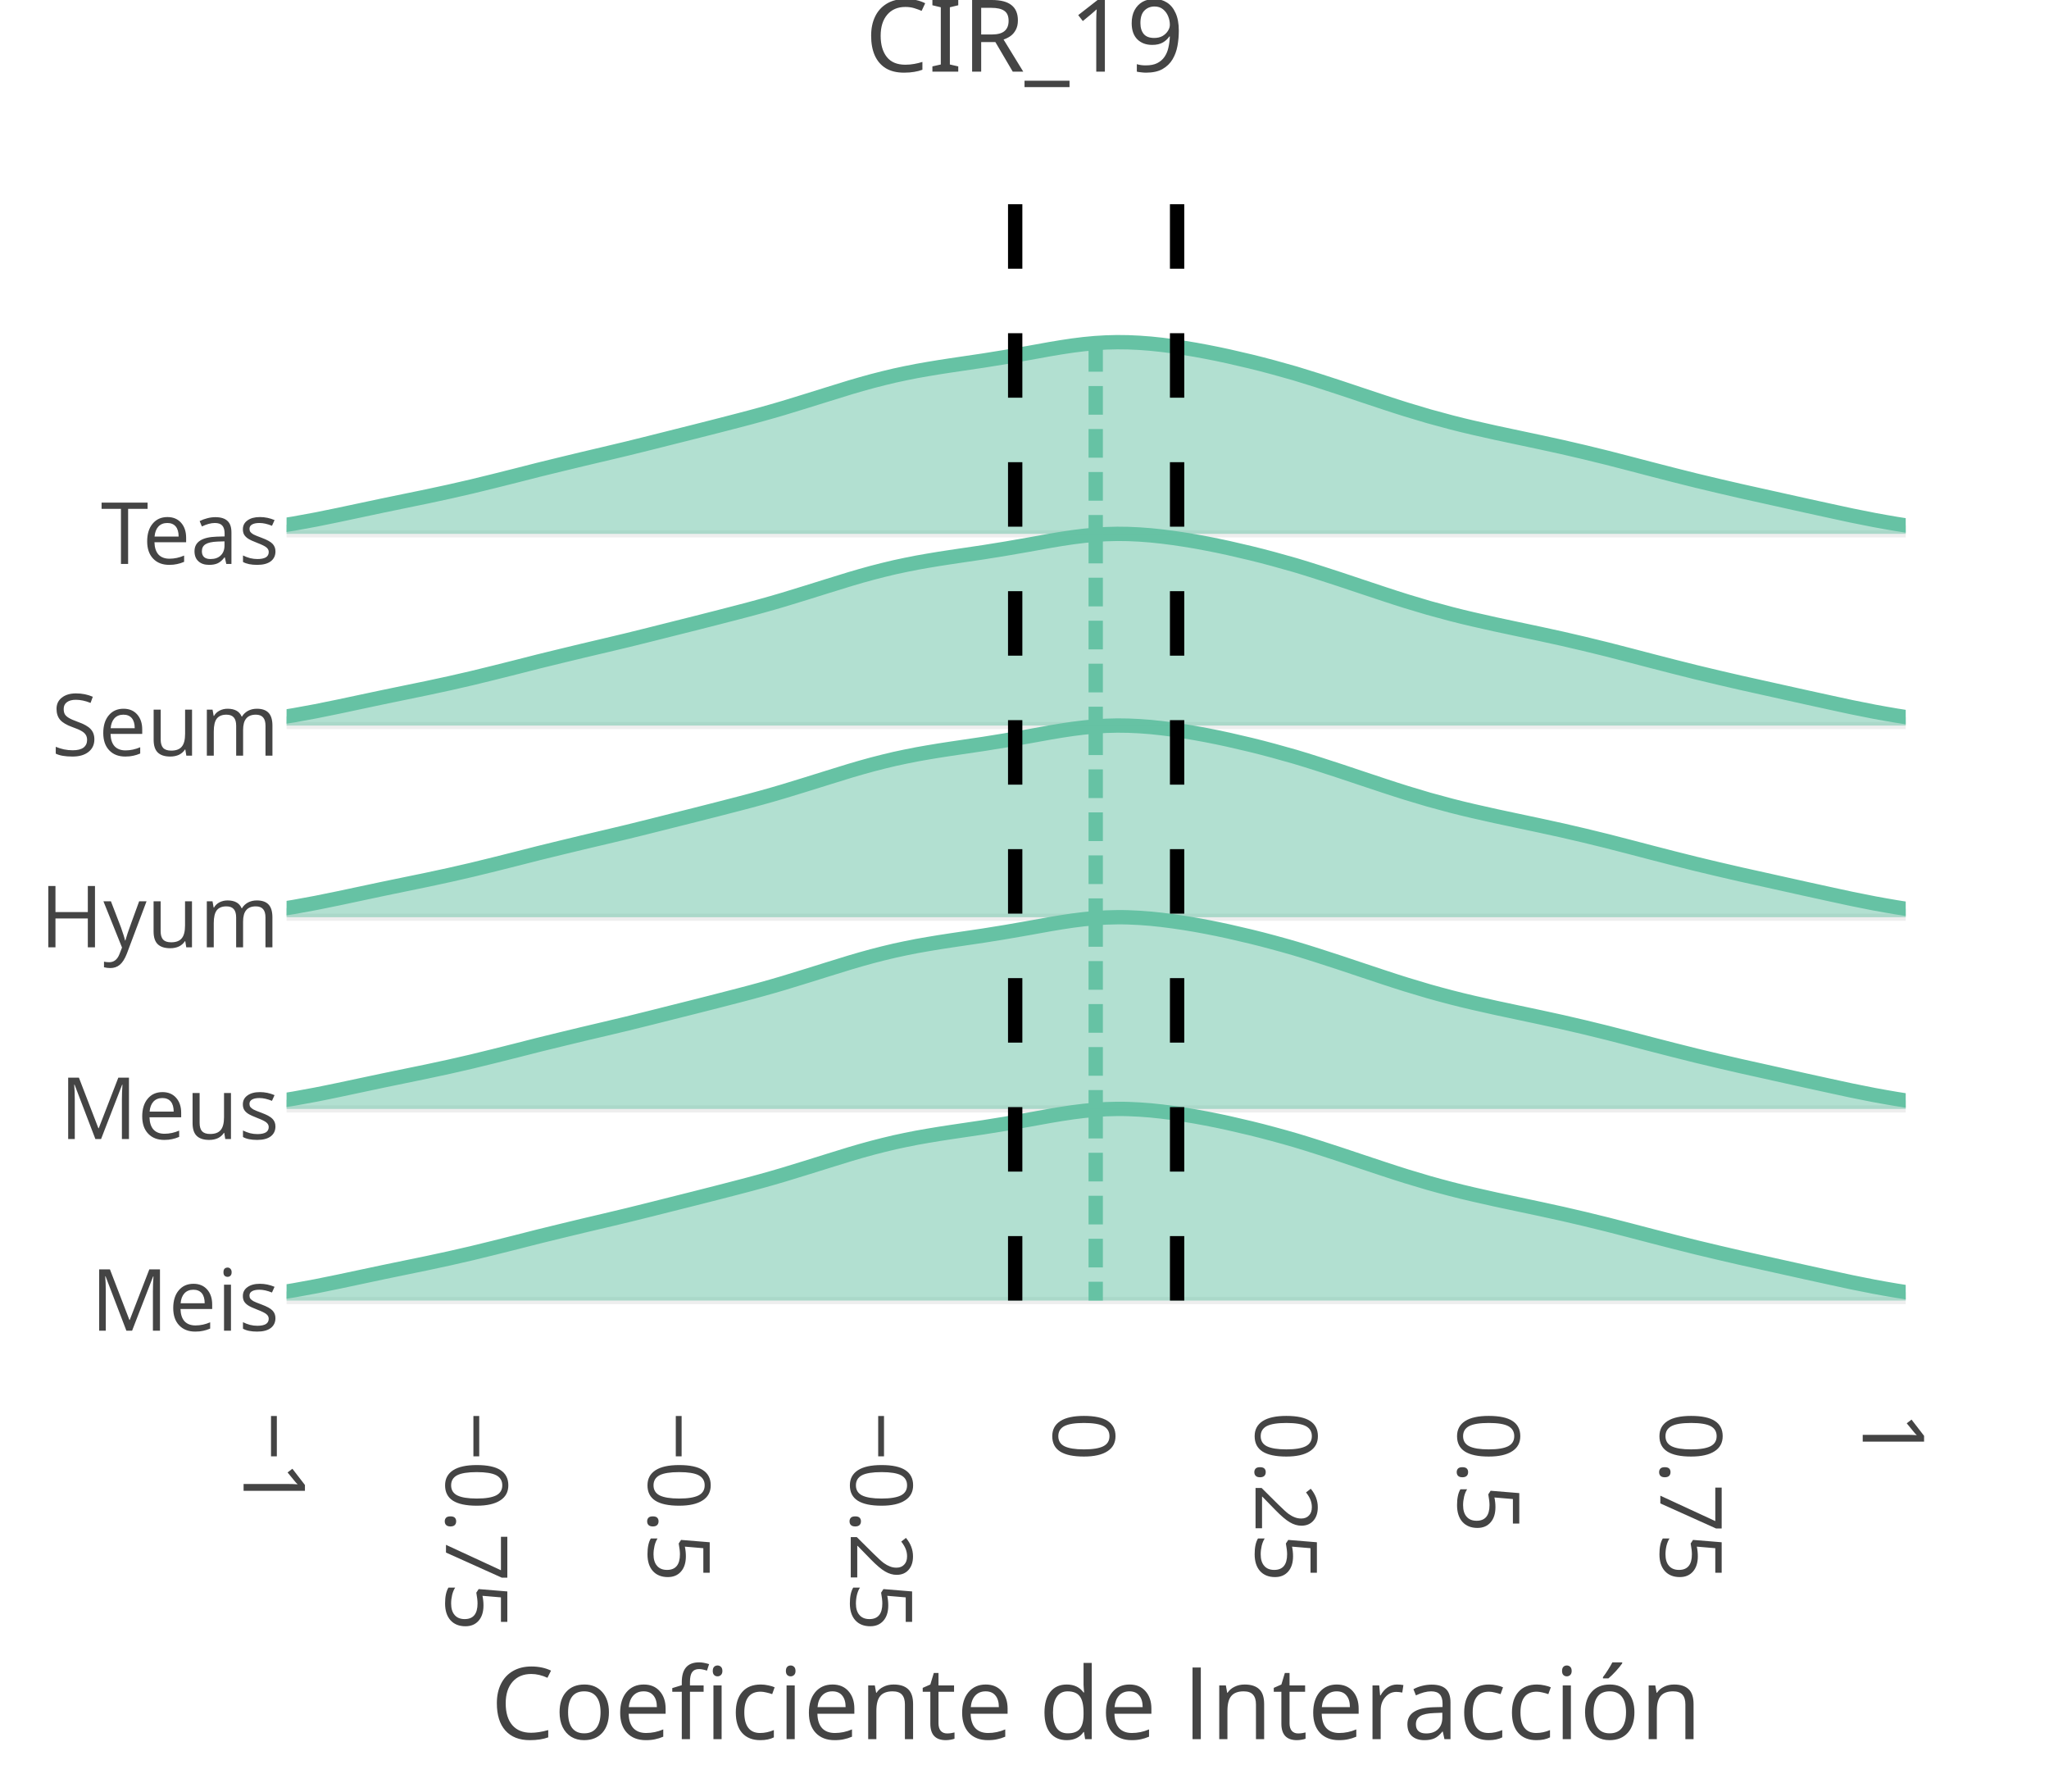
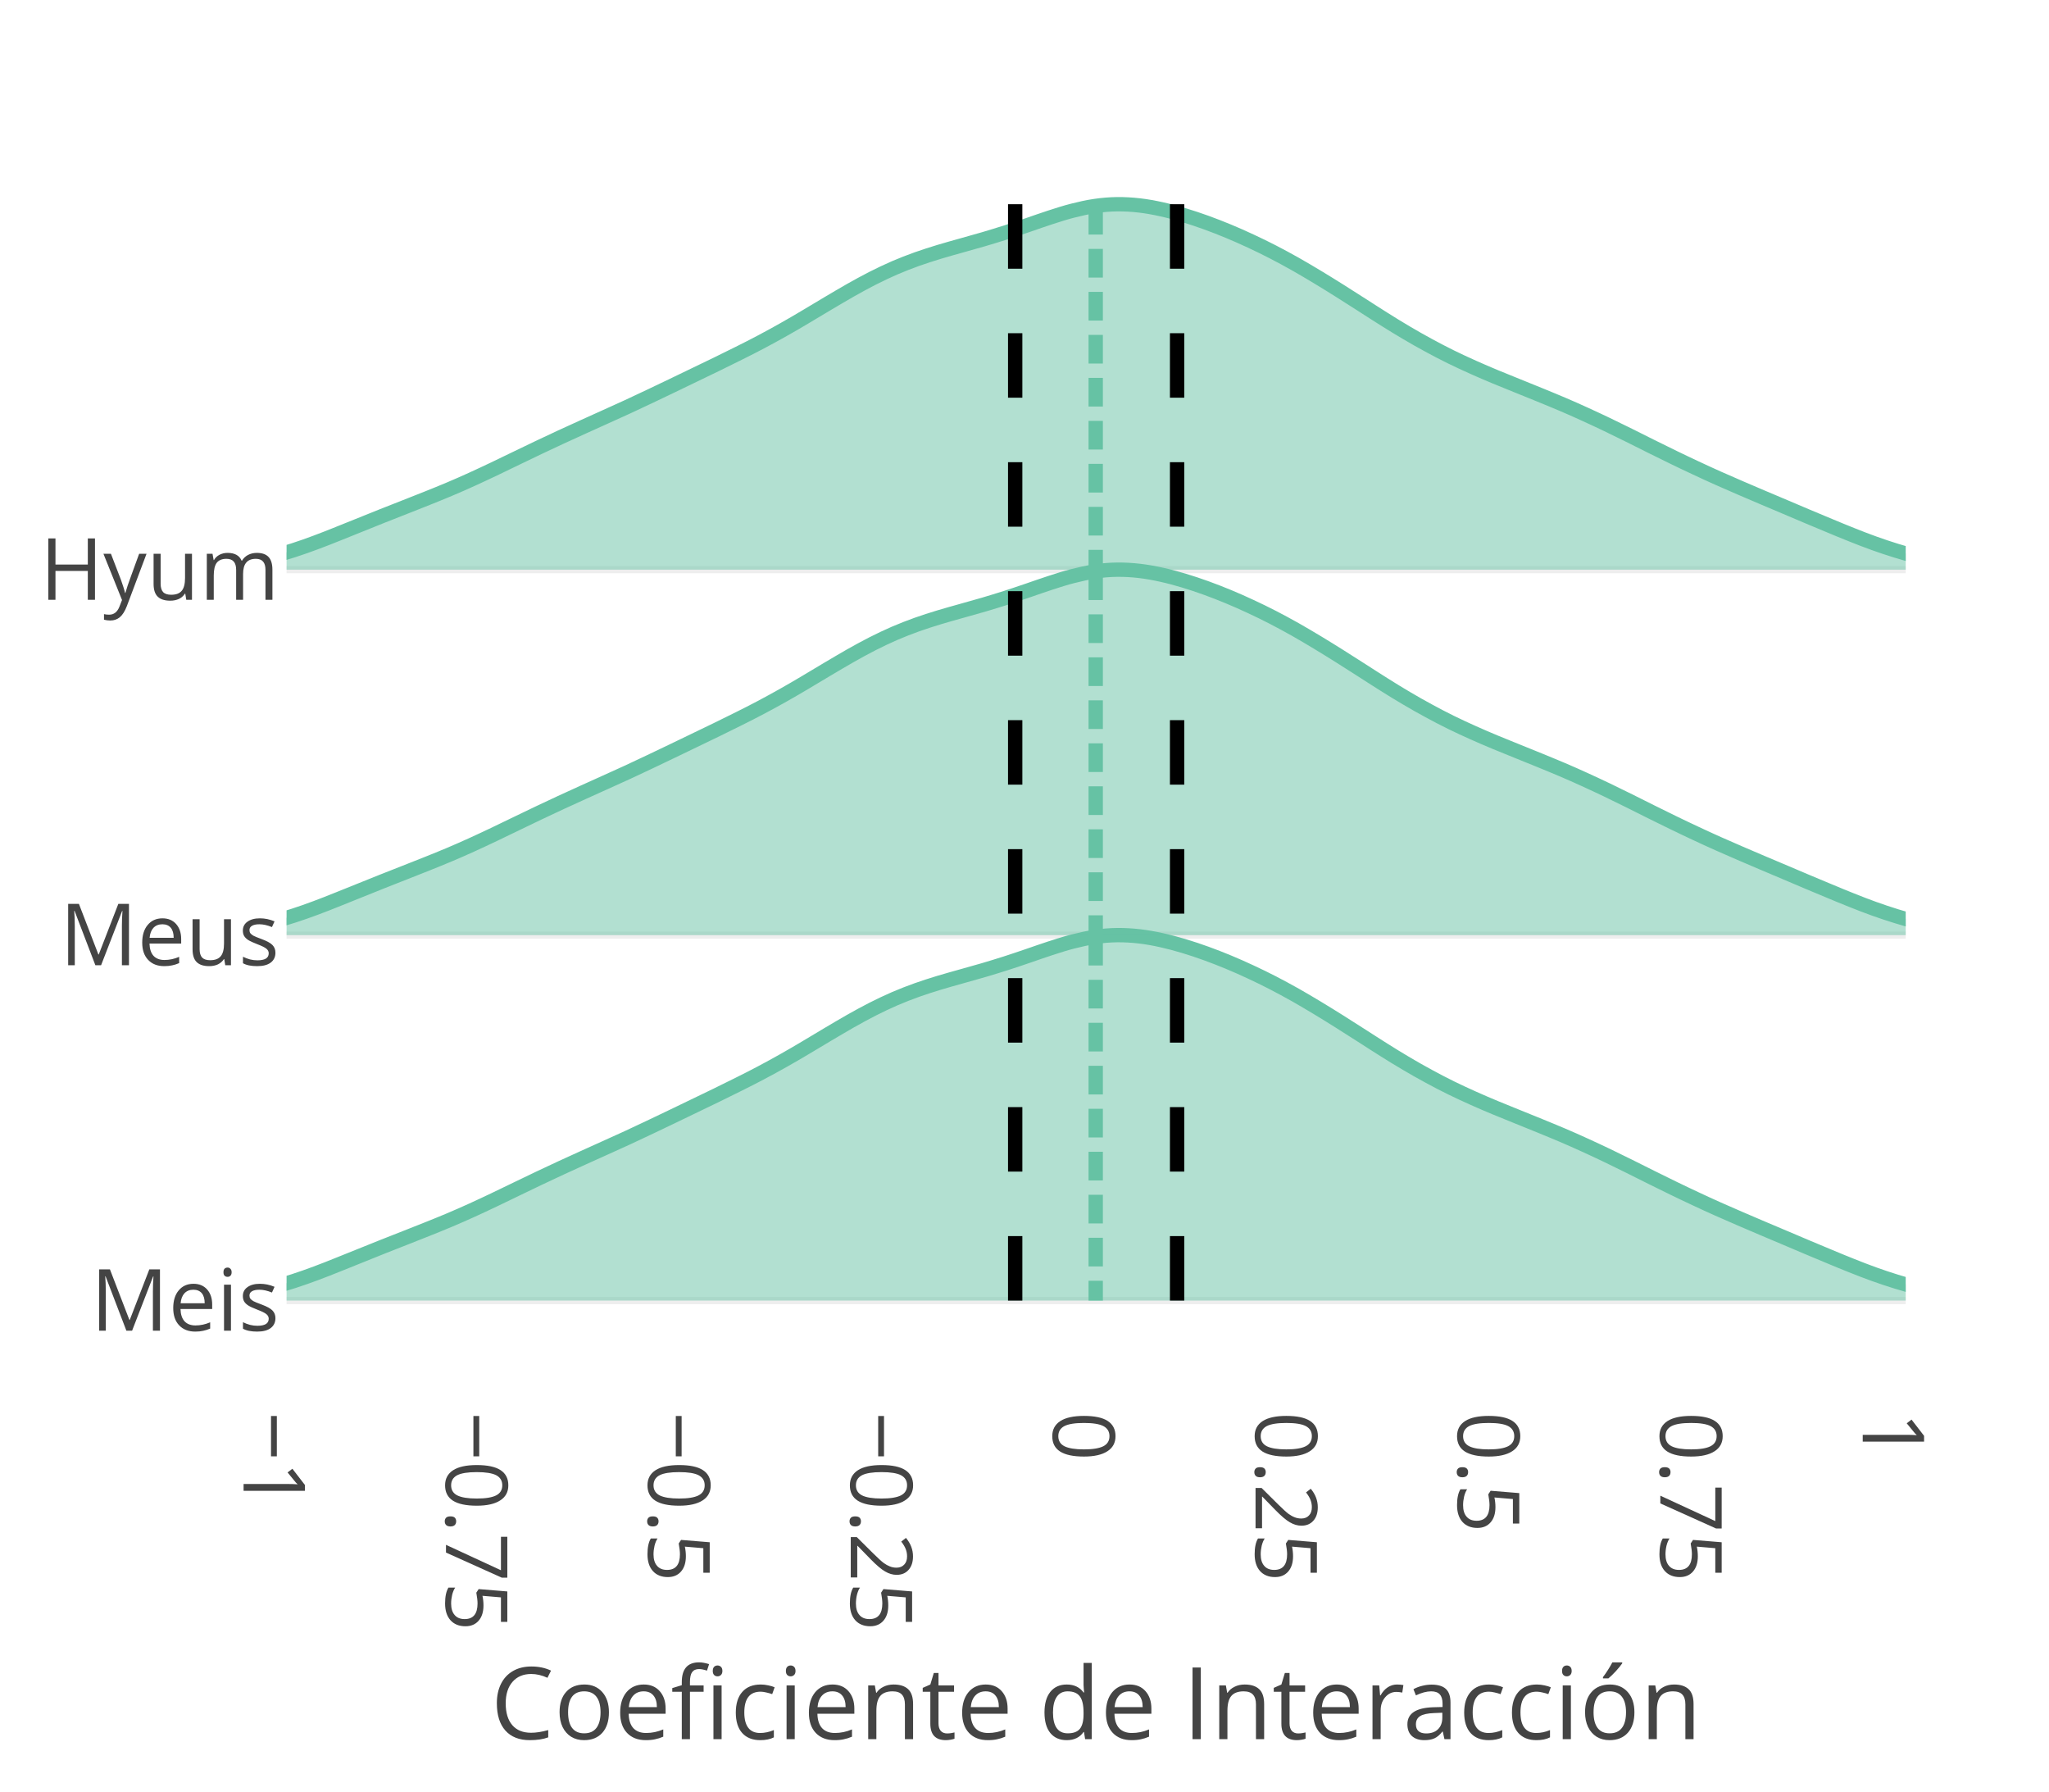
<svg xmlns="http://www.w3.org/2000/svg" class="main-svg" width="286" height="250" style="" viewBox="0 0 286 250">
  <rect x="0" y="0" width="286" height="250" style="fill: rgb(255, 255, 255); fill-opacity: 1;" />
-   <defs id="defs-32d1bc">
+   <defs id="defs-295301">
    <g class="clips">
-       <clipPath id="clip32d1bcxyplot" class="plotclip">
+       <clipPath id="clip295301xyplot" class="plotclip">
        <rect width="226" height="170" />
      </clipPath>
-       <clipPath class="axesclip" id="clip32d1bcx">
+       <clipPath class="axesclip" id="clip295301x">
        <rect x="40" y="0" width="226" height="250" />
      </clipPath>
-       <clipPath class="axesclip" id="clip32d1bcy">
+       <clipPath class="axesclip" id="clip295301y">
        <rect x="0" y="20" width="286" height="170" />
      </clipPath>
-       <clipPath class="axesclip" id="clip32d1bcxy">
+       <clipPath class="axesclip" id="clip295301xy">
        <rect x="40" y="20" width="226" height="170" />
      </clipPath>
    </g>
    <g class="gradients" />
  </defs>
  <g class="bglayer" />
  <g class="layer-below">
    <g class="imagelayer" />
    <g class="shapelayer" />
  </g>
  <g class="cartesianlayer">
    <g class="subplot xy">
      <g class="layer-subplot">
        <g class="shapelayer" />
        <g class="imagelayer" />
      </g>
      <g class="gridlayer">
        <g class="x" />
        <g class="y">
          <path class="ygrid crisp" transform="translate(0,181.5)" d="M40,0h226" style="stroke: rgb(238, 238, 238); stroke-opacity: 1; stroke-width: 1px;" />
-           <path class="ygrid crisp" transform="translate(0,154.75)" d="M40,0h226" style="stroke: rgb(238, 238, 238); stroke-opacity: 1; stroke-width: 1px;" />
-           <path class="ygrid crisp" transform="translate(0,128)" d="M40,0h226" style="stroke: rgb(238, 238, 238); stroke-opacity: 1; stroke-width: 1px;" />
-           <path class="ygrid crisp" transform="translate(0,101.25)" d="M40,0h226" style="stroke: rgb(238, 238, 238); stroke-opacity: 1; stroke-width: 1px;" />
-           <path class="ygrid crisp" transform="translate(0,74.5)" d="M40,0h226" style="stroke: rgb(238, 238, 238); stroke-opacity: 1; stroke-width: 1px;" />
+           <path class="ygrid crisp" transform="translate(0,130.5)" d="M40,0h226" style="stroke: rgb(238, 238, 238); stroke-opacity: 1; stroke-width: 1px;" />
+           <path class="ygrid crisp" transform="translate(0,79.5)" d="M40,0h226" style="stroke: rgb(238, 238, 238); stroke-opacity: 1; stroke-width: 1px;" />
        </g>
      </g>
      <g class="zerolinelayer" />
      <path class="xlines-below" />
      <path class="ylines-below" />
      <g class="overlines-below" />
      <g class="xaxislayer-below" />
      <g class="yaxislayer-below" />
      <g class="overaxes-below" />
-       <g class="plot" transform="translate(40,20)" clip-path="url('#clip32d1bcxyplot')">
+       <g class="plot" transform="translate(40,20)" clip-path="url('#clip295301xyplot')">
        <g class="violinlayer mlayer">
          <g class="trace violins" style="opacity: 1;">
-             <path class="violin" d="M-17.65,161.5L-17.65,161.46Q-15.58,161.43 -14.54,161.41C-13.51,161.39 -12.47,161.36 -11.44,161.32C-10.4,161.28 -9.37,161.23 -8.33,161.16C-7.29,161.09 -6.25,161.01 -5.22,160.91C-4.18,160.81 -3.15,160.69 -2.12,160.55C-1.08,160.41 -0.05,160.24 0.99,160.07C2.03,159.89 3.07,159.7 4.1,159.5C5.14,159.3 6.17,159.08 7.2,158.87C8.24,158.65 9.27,158.43 10.31,158.21C11.35,157.99 12.38,157.77 13.42,157.55C14.45,157.33 15.49,157.12 16.52,156.91C17.56,156.7 18.59,156.49 19.63,156.27C20.67,156.05 21.7,155.83 22.74,155.6C23.77,155.37 24.81,155.13 25.84,154.89C26.88,154.64 27.91,154.39 28.95,154.13C29.99,153.87 31.02,153.61 32.06,153.35C33.09,153.09 34.13,152.82 35.16,152.56C36.2,152.3 37.23,152.05 38.27,151.8C39.31,151.55 40.34,151.3 41.38,151.05C42.41,150.8 43.45,150.56 44.48,150.32C45.52,150.07 46.55,149.83 47.59,149.58C48.63,149.33 49.66,149.07 50.7,148.81C51.73,148.55 52.77,148.29 53.8,148.03C54.84,147.77 55.87,147.51 56.91,147.25C57.95,146.99 58.98,146.73 60.02,146.46C61.05,146.2 62.09,145.93 63.12,145.66C64.16,145.39 65.19,145.12 66.23,144.83C67.27,144.54 68.31,144.25 69.34,143.94C70.38,143.63 71.41,143.31 72.44,142.99C73.48,142.67 74.51,142.34 75.55,142.02C76.59,141.7 77.62,141.37 78.66,141.06C79.69,140.75 80.72,140.46 81.76,140.18C82.79,139.91 83.83,139.65 84.87,139.41C85.9,139.18 86.94,138.97 87.98,138.77C89.01,138.58 90.05,138.41 91.08,138.24C92.12,138.07 93.15,137.93 94.19,137.77C95.23,137.62 96.26,137.47 97.3,137.31C98.33,137.15 99.37,136.98 100.4,136.81C101.44,136.64 102.47,136.45 103.51,136.27C104.55,136.09 105.58,135.89 106.62,135.71C107.65,135.54 108.68,135.36 109.72,135.22C110.75,135.08 111.79,134.96 112.83,134.88C113.87,134.8 114.9,134.76 115.94,134.75C116.97,134.74 118.01,134.78 119.04,134.84C120.08,134.9 121.11,135 122.15,135.12C123.19,135.24 124.23,135.39 125.26,135.55C126.3,135.71 127.33,135.89 128.36,136.09C129.4,136.29 130.44,136.5 131.47,136.73C132.51,136.96 133.54,137.2 134.57,137.45C135.61,137.7 136.64,137.97 137.68,138.25C138.72,138.53 139.76,138.82 140.79,139.12C141.83,139.43 142.86,139.75 143.89,140.08C144.93,140.41 145.96,140.75 147,141.09C148.04,141.43 149.07,141.78 150.11,142.13C151.14,142.47 152.18,142.82 153.21,143.16C154.25,143.5 155.28,143.84 156.32,144.16C157.36,144.48 158.39,144.79 159.43,145.09C160.46,145.38 161.49,145.66 162.53,145.93C163.56,146.2 164.6,146.45 165.64,146.69C166.68,146.93 167.71,147.16 168.75,147.39C169.78,147.62 170.82,147.83 171.85,148.05C172.89,148.27 173.92,148.49 174.96,148.71C176,148.93 177.03,149.16 178.07,149.39C179.1,149.62 180.14,149.86 181.17,150.11C182.21,150.36 183.24,150.61 184.28,150.87C185.32,151.13 186.35,151.4 187.39,151.67C188.42,151.94 189.46,152.21 190.49,152.48C191.53,152.75 192.56,153.02 193.6,153.28C194.64,153.54 195.67,153.81 196.71,154.06C197.74,154.31 198.78,154.56 199.81,154.8C200.85,155.04 201.88,155.28 202.92,155.52C203.96,155.75 204.99,155.98 206.03,156.21C207.06,156.44 208.1,156.67 209.13,156.9C210.17,157.13 211.2,157.36 212.24,157.59C213.28,157.82 214.31,158.04 215.35,158.27C216.38,158.49 217.41,158.72 218.45,158.94C219.48,159.15 220.52,159.36 221.56,159.56C222.6,159.75 223.63,159.94 224.67,160.11C225.7,160.28 226.73,160.44 227.77,160.57C228.8,160.7 229.84,160.81 230.88,160.91C231.92,161.01 232.95,161.09 233.99,161.16C235.02,161.23 236.06,161.27 237.09,161.31C238.13,161.35 239.16,161.38 240.2,161.41Q241.24,161.43 243.31,161.46L243.31,161.5" style="vector-effect: non-scaling-stroke; stroke-width: 2px; stroke: rgb(102, 194, 164); stroke-opacity: 1; fill: rgb(102, 194, 164); fill-opacity: 0.5;" />
-             <path class="meanline" d="M112.94,134.872V161.5" style="fill: none; vector-effect: non-scaling-stroke; stroke-width: 2px; stroke-dasharray: 4px, 2px; stroke: rgb(102, 194, 164); stroke-opacity: 1;" />
+             <path class="violin" d="M-17.65,161.5L-17.65,161.43Q-15.58,161.39 -14.54,161.34C-13.51,161.3 -12.47,161.24 -11.44,161.16C-10.4,161.08 -9.36,160.99 -8.33,160.86C-7.29,160.73 -6.25,160.57 -5.22,160.38C-4.18,160.18 -3.15,159.95 -2.12,159.69C-1.08,159.42 -0.04,159.11 0.99,158.78C2.03,158.45 3.07,158.07 4.1,157.69C5.14,157.31 6.17,156.89 7.2,156.48C8.24,156.07 9.27,155.65 10.31,155.23C11.35,154.81 12.38,154.39 13.42,153.98C14.45,153.57 15.49,153.17 16.52,152.76C17.56,152.35 18.59,151.95 19.63,151.53C20.67,151.11 21.71,150.7 22.74,150.26C23.78,149.82 24.81,149.37 25.84,148.9C26.88,148.43 27.91,147.94 28.95,147.45C29.99,146.96 31.02,146.45 32.06,145.95C33.09,145.45 34.12,144.95 35.16,144.46C36.19,143.97 37.23,143.48 38.27,143C39.31,142.52 40.34,142.05 41.38,141.58C42.41,141.11 43.45,140.65 44.48,140.18C45.52,139.71 46.55,139.25 47.59,138.77C48.63,138.29 49.66,137.8 50.7,137.31C51.73,136.82 52.77,136.33 53.8,135.83C54.84,135.33 55.87,134.83 56.91,134.33C57.95,133.83 58.99,133.33 60.02,132.83C61.06,132.32 62.09,131.82 63.12,131.3C64.16,130.78 65.2,130.26 66.23,129.71C67.27,129.16 68.31,128.59 69.34,128.01C70.38,127.43 71.41,126.82 72.44,126.21C73.48,125.6 74.51,124.96 75.55,124.35C76.59,123.74 77.62,123.12 78.66,122.53C79.69,121.95 80.72,121.38 81.76,120.85C82.79,120.33 83.83,119.83 84.87,119.38C85.9,118.94 86.94,118.53 87.98,118.16C89.01,117.79 90.04,117.47 91.08,117.15C92.11,116.83 93.15,116.56 94.19,116.26C95.23,115.97 96.27,115.68 97.3,115.38C98.34,115.07 99.37,114.76 100.4,114.43C101.44,114.1 102.47,113.74 103.51,113.39C104.55,113.04 105.58,112.66 106.62,112.33C107.65,112 108.68,111.66 109.72,111.4C110.75,111.14 111.79,110.9 112.83,110.75C113.86,110.6 114.9,110.51 115.94,110.5C116.97,110.49 118.01,110.55 119.04,110.67C120.08,110.79 121.12,110.98 122.15,111.21C123.19,111.44 124.23,111.72 125.26,112.03C126.3,112.34 127.33,112.69 128.36,113.06C129.4,113.44 130.44,113.84 131.47,114.27C132.51,114.7 133.54,115.16 134.57,115.64C135.61,116.12 136.65,116.63 137.68,117.16C138.72,117.7 139.76,118.26 140.79,118.84C141.83,119.43 142.86,120.04 143.89,120.66C144.93,121.29 145.97,121.93 147,122.58C148.04,123.23 149.07,123.9 150.11,124.56C151.14,125.22 152.17,125.89 153.21,126.54C154.24,127.19 155.28,127.83 156.32,128.44C157.35,129.05 158.39,129.64 159.43,130.2C160.46,130.76 161.49,131.3 162.53,131.81C163.56,132.32 164.6,132.79 165.64,133.26C166.67,133.72 167.71,134.17 168.75,134.6C169.78,135.03 170.82,135.44 171.85,135.86C172.89,136.28 173.92,136.7 174.96,137.12C176,137.55 177.04,137.97 178.07,138.41C179.11,138.85 180.14,139.31 181.17,139.78C182.21,140.25 183.25,140.74 184.28,141.23C185.32,141.73 186.36,142.24 187.39,142.75C188.43,143.26 189.46,143.79 190.49,144.3C191.53,144.81 192.56,145.33 193.6,145.83C194.64,146.33 195.67,146.83 196.71,147.31C197.74,147.79 198.77,148.27 199.81,148.73C200.84,149.19 201.88,149.64 202.92,150.09C203.96,150.54 204.99,150.98 206.03,151.42C207.06,151.86 208.1,152.29 209.13,152.73C210.17,153.17 211.2,153.61 212.24,154.05C213.28,154.49 214.31,154.92 215.35,155.35C216.38,155.78 217.41,156.21 218.45,156.62C219.48,157.03 220.52,157.44 221.56,157.81C222.59,158.18 223.63,158.53 224.67,158.85C225.7,159.17 226.73,159.46 227.77,159.72C228.8,159.97 229.84,160.19 230.88,160.38C231.91,160.57 232.95,160.72 233.99,160.85C235.02,160.98 236.06,161.07 237.09,161.15C238.13,161.23 239.16,161.27 240.2,161.32Q241.24,161.36 243.31,161.42L243.31,161.5" style="vector-effect: non-scaling-stroke; stroke-width: 2px; stroke: rgb(102, 194, 164); stroke-opacity: 1; fill: rgb(102, 194, 164); fill-opacity: 0.5;" />
+             <path class="meanline" d="M112.94,110.734V161.5" style="fill: none; vector-effect: non-scaling-stroke; stroke-width: 2px; stroke-dasharray: 4px, 2px; stroke: rgb(102, 194, 164); stroke-opacity: 1;" />
          </g>
          <g class="trace violins" style="opacity: 1;">
-             <path class="violin" d="M-17.65,134.75L-17.65,134.71Q-15.58,134.68 -14.54,134.66C-13.51,134.64 -12.47,134.61 -11.44,134.57C-10.4,134.53 -9.37,134.48 -8.33,134.41C-7.29,134.34 -6.25,134.26 -5.22,134.16C-4.18,134.06 -3.15,133.94 -2.12,133.8C-1.08,133.66 -0.05,133.49 0.99,133.32C2.03,133.14 3.07,132.95 4.1,132.75C5.14,132.55 6.17,132.33 7.2,132.12C8.24,131.9 9.27,131.68 10.31,131.46C11.35,131.24 12.38,131.02 13.42,130.8C14.45,130.58 15.49,130.37 16.52,130.16C17.56,129.95 18.59,129.74 19.63,129.52C20.67,129.3 21.7,129.08 22.74,128.85C23.77,128.62 24.81,128.38 25.84,128.14C26.88,127.89 27.91,127.64 28.95,127.38C29.99,127.12 31.02,126.86 32.06,126.6C33.09,126.34 34.13,126.07 35.16,125.81C36.2,125.55 37.23,125.3 38.27,125.05C39.31,124.8 40.34,124.55 41.38,124.3C42.41,124.05 43.45,123.81 44.48,123.57C45.52,123.32 46.55,123.08 47.59,122.83C48.63,122.58 49.66,122.32 50.7,122.06C51.73,121.8 52.77,121.54 53.8,121.28C54.84,121.02 55.87,120.76 56.91,120.5C57.95,120.24 58.98,119.98 60.02,119.71C61.05,119.45 62.09,119.18 63.12,118.91C64.16,118.64 65.19,118.37 66.23,118.08C67.27,117.79 68.31,117.5 69.34,117.19C70.38,116.88 71.41,116.56 72.44,116.24C73.48,115.92 74.51,115.59 75.55,115.27C76.59,114.95 77.62,114.62 78.66,114.31C79.69,114 80.72,113.71 81.76,113.43C82.79,113.16 83.83,112.9 84.87,112.66C85.9,112.43 86.94,112.22 87.98,112.02C89.01,111.83 90.05,111.66 91.08,111.49C92.12,111.32 93.15,111.18 94.19,111.02C95.23,110.87 96.26,110.72 97.3,110.56C98.33,110.4 99.37,110.23 100.4,110.06C101.44,109.89 102.47,109.7 103.51,109.52C104.55,109.34 105.58,109.14 106.62,108.96C107.65,108.79 108.68,108.61 109.72,108.47C110.75,108.33 111.79,108.21 112.83,108.13C113.87,108.05 114.9,108.01 115.94,108C116.97,107.99 118.01,108.03 119.04,108.09C120.08,108.15 121.11,108.25 122.15,108.37C123.19,108.49 124.23,108.64 125.26,108.8C126.3,108.96 127.33,109.14 128.36,109.34C129.4,109.54 130.44,109.75 131.47,109.98C132.51,110.21 133.54,110.45 134.57,110.7C135.61,110.95 136.64,111.22 137.68,111.5C138.72,111.78 139.76,112.07 140.79,112.37C141.83,112.68 142.86,113 143.89,113.33C144.93,113.66 145.96,114 147,114.34C148.04,114.68 149.07,115.03 150.11,115.38C151.14,115.72 152.18,116.07 153.21,116.41C154.25,116.75 155.28,117.09 156.32,117.41C157.36,117.73 158.39,118.04 159.43,118.34C160.46,118.63 161.49,118.91 162.53,119.18C163.56,119.45 164.6,119.7 165.64,119.94C166.68,120.18 167.71,120.41 168.75,120.64C169.78,120.87 170.82,121.08 171.85,121.3C172.89,121.52 173.92,121.74 174.96,121.96C176,122.18 177.03,122.41 178.07,122.64C179.1,122.87 180.14,123.11 181.17,123.36C182.21,123.61 183.24,123.86 184.28,124.12C185.32,124.38 186.35,124.65 187.39,124.92C188.42,125.19 189.46,125.46 190.49,125.73C191.53,126 192.56,126.27 193.6,126.53C194.64,126.79 195.67,127.06 196.71,127.31C197.74,127.56 198.78,127.81 199.81,128.05C200.85,128.29 201.88,128.53 202.92,128.77C203.96,129 204.99,129.23 206.03,129.46C207.06,129.69 208.1,129.92 209.13,130.15C210.17,130.38 211.2,130.61 212.24,130.84C213.28,131.07 214.31,131.29 215.35,131.52C216.38,131.74 217.41,131.97 218.45,132.19C219.48,132.4 220.52,132.61 221.56,132.81C222.6,133 223.63,133.19 224.67,133.36C225.7,133.53 226.73,133.69 227.77,133.82C228.8,133.95 229.84,134.06 230.88,134.16C231.92,134.26 232.95,134.34 233.99,134.41C235.02,134.48 236.06,134.52 237.09,134.56C238.13,134.6 239.16,134.63 240.2,134.66Q241.24,134.68 243.31,134.71L243.31,134.75" style="vector-effect: non-scaling-stroke; stroke-width: 2px; stroke: rgb(102, 194, 164); stroke-opacity: 1; fill: rgb(102, 194, 164); fill-opacity: 0.5;" />
-             <path class="meanline" d="M112.94,108.122V134.75" style="fill: none; vector-effect: non-scaling-stroke; stroke-width: 2px; stroke-dasharray: 4px, 2px; stroke: rgb(102, 194, 164); stroke-opacity: 1;" />
+             <path class="violin" d="M-17.65,110.5L-17.65,110.43Q-15.58,110.39 -14.54,110.34C-13.51,110.3 -12.47,110.24 -11.44,110.16C-10.4,110.08 -9.36,109.99 -8.33,109.86C-7.29,109.73 -6.25,109.57 -5.22,109.38C-4.18,109.18 -3.15,108.95 -2.12,108.69C-1.08,108.42 -0.04,108.11 0.99,107.78C2.03,107.45 3.07,107.07 4.1,106.69C5.14,106.31 6.17,105.89 7.2,105.48C8.24,105.07 9.27,104.65 10.31,104.23C11.35,103.81 12.38,103.39 13.42,102.98C14.45,102.57 15.49,102.17 16.52,101.76C17.56,101.35 18.59,100.95 19.63,100.53C20.67,100.11 21.71,99.7 22.74,99.26C23.78,98.82 24.81,98.37 25.84,97.9C26.88,97.43 27.91,96.94 28.95,96.45C29.99,95.96 31.02,95.45 32.06,94.95C33.09,94.45 34.12,93.95 35.16,93.46C36.19,92.97 37.23,92.48 38.27,92C39.31,91.52 40.34,91.05 41.38,90.58C42.41,90.11 43.45,89.65 44.48,89.18C45.52,88.71 46.55,88.25 47.59,87.77C48.63,87.29 49.66,86.8 50.7,86.31C51.73,85.82 52.77,85.33 53.8,84.83C54.84,84.33 55.87,83.83 56.91,83.33C57.95,82.83 58.99,82.33 60.02,81.83C61.06,81.32 62.09,80.82 63.12,80.3C64.16,79.78 65.2,79.26 66.23,78.71C67.27,78.16 68.31,77.59 69.34,77.01C70.38,76.43 71.41,75.82 72.44,75.21C73.48,74.6 74.51,73.96 75.55,73.35C76.59,72.74 77.62,72.12 78.66,71.53C79.69,70.95 80.72,70.38 81.76,69.85C82.79,69.33 83.83,68.83 84.87,68.38C85.9,67.94 86.94,67.53 87.98,67.16C89.01,66.79 90.04,66.47 91.08,66.15C92.11,65.83 93.15,65.56 94.19,65.26C95.23,64.97 96.27,64.68 97.3,64.38C98.34,64.07 99.37,63.76 100.4,63.43C101.44,63.1 102.47,62.74 103.51,62.39C104.55,62.04 105.58,61.66 106.62,61.33C107.65,61 108.68,60.66 109.72,60.4C110.75,60.14 111.79,59.9 112.83,59.75C113.86,59.6 114.9,59.51 115.94,59.5C116.97,59.49 118.01,59.55 119.04,59.67C120.08,59.79 121.12,59.98 122.15,60.21C123.19,60.44 124.23,60.72 125.26,61.03C126.3,61.34 127.33,61.69 128.36,62.06C129.4,62.44 130.44,62.84 131.47,63.27C132.51,63.7 133.54,64.16 134.57,64.64C135.61,65.12 136.65,65.63 137.68,66.16C138.72,66.7 139.76,67.26 140.79,67.84C141.83,68.43 142.86,69.04 143.89,69.66C144.93,70.29 145.97,70.93 147,71.58C148.04,72.23 149.07,72.9 150.11,73.56C151.14,74.22 152.17,74.89 153.21,75.54C154.24,76.19 155.28,76.83 156.32,77.44C157.35,78.05 158.39,78.64 159.43,79.2C160.46,79.76 161.49,80.3 162.53,80.81C163.56,81.32 164.6,81.79 165.64,82.26C166.67,82.72 167.71,83.17 168.75,83.6C169.78,84.03 170.82,84.44 171.85,84.86C172.89,85.28 173.92,85.7 174.96,86.12C176,86.55 177.04,86.97 178.07,87.41C179.11,87.85 180.14,88.31 181.17,88.78C182.21,89.25 183.25,89.74 184.28,90.23C185.32,90.73 186.36,91.24 187.39,91.75C188.43,92.26 189.46,92.79 190.49,93.3C191.53,93.81 192.56,94.33 193.6,94.83C194.64,95.33 195.67,95.83 196.71,96.31C197.74,96.79 198.77,97.27 199.81,97.73C200.84,98.19 201.88,98.64 202.92,99.09C203.96,99.54 204.99,99.98 206.03,100.42C207.06,100.86 208.1,101.29 209.13,101.73C210.17,102.17 211.2,102.61 212.24,103.05C213.28,103.49 214.31,103.92 215.35,104.35C216.38,104.78 217.41,105.21 218.45,105.62C219.48,106.03 220.52,106.44 221.56,106.81C222.59,107.18 223.63,107.53 224.67,107.85C225.7,108.17 226.73,108.46 227.77,108.72C228.8,108.97 229.84,109.19 230.88,109.38C231.91,109.57 232.95,109.72 233.99,109.85C235.02,109.98 236.06,110.07 237.09,110.15C238.13,110.23 239.16,110.27 240.2,110.32Q241.24,110.36 243.31,110.42L243.31,110.5" style="vector-effect: non-scaling-stroke; stroke-width: 2px; stroke: rgb(102, 194, 164); stroke-opacity: 1; fill: rgb(102, 194, 164); fill-opacity: 0.5;" />
+             <path class="meanline" d="M112.94,59.734V110.5" style="fill: none; vector-effect: non-scaling-stroke; stroke-width: 2px; stroke-dasharray: 4px, 2px; stroke: rgb(102, 194, 164); stroke-opacity: 1;" />
          </g>
          <g class="trace violins" style="opacity: 1;">
-             <path class="violin" d="M-17.65,108L-17.65,107.96Q-15.58,107.93 -14.54,107.91C-13.51,107.89 -12.47,107.86 -11.44,107.82C-10.4,107.78 -9.37,107.73 -8.33,107.66C-7.29,107.59 -6.25,107.51 -5.22,107.41C-4.18,107.31 -3.15,107.19 -2.12,107.05C-1.08,106.91 -0.05,106.74 0.99,106.57C2.03,106.39 3.07,106.2 4.1,106C5.14,105.8 6.17,105.58 7.2,105.37C8.24,105.15 9.27,104.93 10.31,104.71C11.35,104.49 12.38,104.27 13.42,104.05C14.45,103.83 15.49,103.62 16.52,103.41C17.56,103.2 18.59,102.99 19.63,102.77C20.67,102.55 21.7,102.33 22.74,102.1C23.77,101.87 24.81,101.63 25.84,101.39C26.88,101.14 27.91,100.89 28.95,100.63C29.99,100.37 31.02,100.11 32.06,99.85C33.09,99.59 34.13,99.32 35.16,99.06C36.2,98.8 37.23,98.55 38.27,98.3C39.31,98.05 40.34,97.8 41.38,97.55C42.41,97.3 43.45,97.06 44.48,96.82C45.52,96.57 46.55,96.33 47.59,96.08C48.63,95.83 49.66,95.57 50.7,95.31C51.73,95.05 52.77,94.79 53.8,94.53C54.84,94.27 55.87,94.01 56.91,93.75C57.95,93.49 58.98,93.23 60.02,92.96C61.05,92.7 62.09,92.43 63.12,92.16C64.16,91.89 65.19,91.62 66.23,91.33C67.27,91.04 68.31,90.75 69.34,90.44C70.38,90.13 71.41,89.81 72.44,89.49C73.48,89.17 74.51,88.84 75.55,88.52C76.59,88.2 77.62,87.87 78.66,87.56C79.69,87.25 80.72,86.96 81.76,86.68C82.79,86.41 83.83,86.15 84.87,85.91C85.9,85.68 86.94,85.47 87.98,85.27C89.01,85.08 90.05,84.91 91.08,84.74C92.12,84.57 93.15,84.43 94.19,84.27C95.23,84.12 96.26,83.97 97.3,83.81C98.33,83.65 99.37,83.48 100.4,83.31C101.44,83.14 102.47,82.95 103.51,82.77C104.55,82.59 105.58,82.39 106.62,82.21C107.65,82.04 108.68,81.86 109.72,81.72C110.75,81.58 111.79,81.46 112.83,81.38C113.87,81.3 114.9,81.26 115.94,81.25C116.97,81.24 118.01,81.28 119.04,81.34C120.08,81.4 121.11,81.5 122.15,81.62C123.19,81.74 124.23,81.89 125.26,82.05C126.3,82.21 127.33,82.39 128.36,82.59C129.4,82.79 130.44,83 131.47,83.23C132.51,83.46 133.54,83.7 134.57,83.95C135.61,84.2 136.64,84.47 137.68,84.75C138.72,85.03 139.76,85.32 140.79,85.62C141.83,85.93 142.86,86.25 143.89,86.58C144.93,86.91 145.96,87.25 147,87.59C148.04,87.93 149.07,88.28 150.11,88.63C151.14,88.97 152.18,89.32 153.21,89.66C154.25,90 155.28,90.34 156.32,90.66C157.36,90.98 158.39,91.29 159.43,91.59C160.46,91.88 161.49,92.16 162.53,92.43C163.56,92.7 164.6,92.95 165.64,93.19C166.68,93.43 167.71,93.66 168.75,93.89C169.78,94.12 170.82,94.33 171.85,94.55C172.89,94.77 173.92,94.99 174.96,95.21C176,95.43 177.03,95.66 178.07,95.89C179.1,96.12 180.14,96.36 181.17,96.61C182.21,96.86 183.24,97.11 184.28,97.37C185.32,97.63 186.35,97.9 187.39,98.17C188.42,98.44 189.46,98.71 190.49,98.98C191.53,99.25 192.56,99.52 193.6,99.78C194.64,100.04 195.67,100.31 196.71,100.56C197.74,100.81 198.78,101.06 199.81,101.3C200.85,101.54 201.88,101.78 202.92,102.02C203.96,102.25 204.99,102.48 206.03,102.71C207.06,102.94 208.1,103.17 209.13,103.4C210.17,103.63 211.2,103.86 212.24,104.09C213.28,104.32 214.31,104.54 215.35,104.77C216.38,104.99 217.41,105.22 218.45,105.44C219.48,105.65 220.52,105.86 221.56,106.06C222.6,106.25 223.63,106.44 224.67,106.61C225.7,106.78 226.73,106.94 227.77,107.07C228.8,107.2 229.84,107.31 230.88,107.41C231.92,107.51 232.95,107.59 233.99,107.66C235.02,107.73 236.06,107.77 237.09,107.81C238.13,107.85 239.16,107.88 240.2,107.91Q241.24,107.93 243.31,107.96L243.31,108" style="vector-effect: non-scaling-stroke; stroke-width: 2px; stroke: rgb(102, 194, 164); stroke-opacity: 1; fill: rgb(102, 194, 164); fill-opacity: 0.5;" />
-             <path class="meanline" d="M112.94,81.372V108" style="fill: none; vector-effect: non-scaling-stroke; stroke-width: 2px; stroke-dasharray: 4px, 2px; stroke: rgb(102, 194, 164); stroke-opacity: 1;" />
-           </g>
-           <g class="trace violins" style="opacity: 1;">
-             <path class="violin" d="M-17.65,81.25L-17.65,81.21Q-15.58,81.18 -14.54,81.16C-13.51,81.14 -12.47,81.11 -11.44,81.07C-10.4,81.03 -9.37,80.98 -8.33,80.91C-7.29,80.84 -6.25,80.76 -5.22,80.66C-4.18,80.56 -3.15,80.44 -2.12,80.3C-1.08,80.16 -0.05,79.99 0.99,79.82C2.03,79.64 3.07,79.45 4.1,79.25C5.14,79.05 6.17,78.83 7.2,78.62C8.24,78.4 9.27,78.18 10.31,77.96C11.35,77.74 12.38,77.52 13.42,77.3C14.45,77.08 15.49,76.87 16.52,76.66C17.56,76.45 18.59,76.24 19.63,76.02C20.67,75.8 21.7,75.58 22.74,75.35C23.77,75.12 24.81,74.88 25.84,74.64C26.88,74.39 27.91,74.14 28.95,73.88C29.99,73.62 31.02,73.36 32.06,73.1C33.09,72.84 34.13,72.57 35.16,72.31C36.2,72.05 37.23,71.8 38.27,71.55C39.31,71.3 40.34,71.05 41.38,70.8C42.41,70.55 43.45,70.31 44.48,70.07C45.52,69.82 46.55,69.58 47.59,69.33C48.63,69.08 49.66,68.82 50.7,68.56C51.73,68.3 52.77,68.04 53.8,67.78C54.84,67.52 55.87,67.26 56.91,67C57.95,66.74 58.98,66.48 60.02,66.21C61.05,65.95 62.09,65.68 63.12,65.41C64.16,65.14 65.19,64.87 66.23,64.58C67.27,64.29 68.31,64 69.34,63.69C70.38,63.38 71.41,63.06 72.44,62.74C73.48,62.42 74.51,62.09 75.55,61.77C76.59,61.45 77.62,61.12 78.66,60.81C79.69,60.5 80.72,60.21 81.76,59.93C82.79,59.66 83.83,59.4 84.87,59.16C85.9,58.93 86.94,58.72 87.98,58.52C89.01,58.33 90.05,58.16 91.08,57.99C92.12,57.82 93.15,57.68 94.19,57.52C95.23,57.37 96.26,57.22 97.3,57.06C98.33,56.9 99.37,56.73 100.4,56.56C101.44,56.39 102.47,56.2 103.51,56.02C104.55,55.84 105.58,55.64 106.62,55.46C107.65,55.29 108.68,55.11 109.72,54.97C110.75,54.83 111.79,54.71 112.83,54.63C113.87,54.55 114.9,54.51 115.94,54.5C116.97,54.49 118.01,54.53 119.04,54.59C120.08,54.65 121.11,54.75 122.15,54.87C123.19,54.99 124.23,55.14 125.26,55.3C126.3,55.46 127.33,55.64 128.36,55.84C129.4,56.04 130.44,56.25 131.47,56.48C132.51,56.71 133.54,56.95 134.57,57.2C135.61,57.45 136.64,57.72 137.68,58C138.72,58.28 139.76,58.57 140.79,58.87C141.83,59.18 142.86,59.5 143.89,59.83C144.93,60.16 145.96,60.5 147,60.84C148.04,61.18 149.07,61.53 150.11,61.88C151.14,62.22 152.18,62.57 153.21,62.91C154.25,63.25 155.28,63.59 156.32,63.91C157.36,64.23 158.39,64.54 159.43,64.84C160.46,65.13 161.49,65.41 162.53,65.68C163.56,65.95 164.6,66.2 165.64,66.44C166.68,66.68 167.71,66.91 168.75,67.14C169.78,67.37 170.82,67.58 171.85,67.8C172.89,68.02 173.92,68.24 174.96,68.46C176,68.68 177.03,68.91 178.07,69.14C179.1,69.37 180.14,69.61 181.17,69.86C182.21,70.11 183.24,70.36 184.28,70.62C185.32,70.88 186.35,71.15 187.39,71.42C188.42,71.69 189.46,71.96 190.49,72.23C191.53,72.5 192.56,72.77 193.6,73.03C194.64,73.29 195.67,73.56 196.71,73.81C197.74,74.06 198.78,74.31 199.81,74.55C200.85,74.79 201.88,75.03 202.92,75.27C203.96,75.5 204.99,75.73 206.03,75.96C207.06,76.19 208.1,76.42 209.13,76.65C210.17,76.88 211.2,77.11 212.24,77.34C213.28,77.57 214.31,77.79 215.35,78.02C216.38,78.24 217.41,78.47 218.45,78.69C219.48,78.9 220.52,79.11 221.56,79.31C222.6,79.5 223.63,79.69 224.67,79.86C225.7,80.03 226.73,80.19 227.77,80.32C228.8,80.45 229.84,80.56 230.88,80.66C231.92,80.76 232.95,80.84 233.99,80.91C235.02,80.98 236.06,81.02 237.09,81.06C238.13,81.1 239.16,81.13 240.2,81.16Q241.24,81.18 243.31,81.21L243.31,81.25" style="vector-effect: non-scaling-stroke; stroke-width: 2px; stroke: rgb(102, 194, 164); stroke-opacity: 1; fill: rgb(102, 194, 164); fill-opacity: 0.5;" />
-             <path class="meanline" d="M112.94,54.622V81.25" style="fill: none; vector-effect: non-scaling-stroke; stroke-width: 2px; stroke-dasharray: 4px, 2px; stroke: rgb(102, 194, 164); stroke-opacity: 1;" />
-           </g>
-           <g class="trace violins" style="opacity: 1;">
-             <path class="violin" d="M-17.65,54.5L-17.65,54.46Q-15.58,54.43 -14.54,54.41C-13.51,54.39 -12.47,54.36 -11.44,54.32C-10.4,54.28 -9.37,54.23 -8.33,54.16C-7.29,54.09 -6.25,54.01 -5.22,53.91C-4.18,53.81 -3.15,53.69 -2.12,53.55C-1.08,53.41 -0.05,53.24 0.99,53.07C2.03,52.89 3.07,52.7 4.1,52.5C5.14,52.3 6.17,52.08 7.2,51.87C8.24,51.65 9.27,51.43 10.31,51.21C11.35,50.99 12.38,50.77 13.42,50.55C14.45,50.33 15.49,50.12 16.52,49.91C17.56,49.7 18.59,49.49 19.63,49.27C20.67,49.05 21.7,48.83 22.74,48.6C23.77,48.37 24.81,48.13 25.84,47.89C26.88,47.64 27.91,47.39 28.95,47.13C29.99,46.87 31.02,46.61 32.06,46.35C33.09,46.09 34.13,45.82 35.16,45.56C36.2,45.3 37.23,45.05 38.27,44.8C39.31,44.55 40.34,44.3 41.38,44.05C42.41,43.8 43.45,43.56 44.48,43.32C45.52,43.07 46.55,42.83 47.59,42.58C48.63,42.33 49.66,42.07 50.7,41.81C51.73,41.55 52.77,41.29 53.8,41.03C54.84,40.77 55.87,40.51 56.91,40.25C57.95,39.99 58.98,39.73 60.02,39.46C61.05,39.2 62.09,38.93 63.12,38.66C64.16,38.39 65.19,38.12 66.23,37.83C67.27,37.54 68.31,37.25 69.34,36.94C70.38,36.63 71.41,36.31 72.44,35.99C73.48,35.67 74.51,35.34 75.55,35.02C76.59,34.7 77.62,34.37 78.66,34.06C79.69,33.75 80.72,33.46 81.76,33.18C82.79,32.91 83.83,32.65 84.87,32.41C85.9,32.18 86.94,31.97 87.98,31.77C89.01,31.58 90.05,31.41 91.08,31.24C92.12,31.07 93.15,30.93 94.19,30.77C95.23,30.62 96.26,30.47 97.3,30.31C98.33,30.15 99.37,29.98 100.4,29.81C101.44,29.64 102.47,29.45 103.51,29.27C104.55,29.09 105.58,28.89 106.62,28.71C107.65,28.54 108.68,28.36 109.72,28.22C110.75,28.08 111.79,27.96 112.83,27.88C113.87,27.8 114.9,27.76 115.94,27.75C116.97,27.74 118.01,27.78 119.04,27.84C120.08,27.9 121.11,28 122.15,28.12C123.19,28.24 124.23,28.39 125.26,28.55C126.3,28.71 127.33,28.89 128.36,29.09C129.4,29.29 130.44,29.5 131.47,29.73C132.51,29.96 133.54,30.2 134.57,30.45C135.61,30.7 136.64,30.97 137.68,31.25C138.72,31.53 139.76,31.82 140.79,32.12C141.83,32.43 142.86,32.75 143.89,33.08C144.93,33.41 145.96,33.75 147,34.09C148.04,34.43 149.07,34.78 150.11,35.13C151.14,35.47 152.18,35.82 153.21,36.16C154.25,36.5 155.28,36.84 156.32,37.16C157.36,37.48 158.39,37.79 159.43,38.09C160.46,38.38 161.49,38.66 162.53,38.93C163.56,39.2 164.6,39.45 165.64,39.69C166.68,39.93 167.71,40.16 168.75,40.39C169.78,40.62 170.82,40.83 171.85,41.05C172.89,41.27 173.92,41.49 174.96,41.71C176,41.93 177.03,42.16 178.07,42.39C179.1,42.62 180.14,42.86 181.17,43.11C182.21,43.36 183.24,43.61 184.28,43.87C185.32,44.13 186.35,44.4 187.39,44.67C188.42,44.94 189.46,45.21 190.49,45.48C191.53,45.75 192.56,46.02 193.6,46.28C194.64,46.54 195.67,46.81 196.71,47.06C197.74,47.31 198.78,47.56 199.81,47.8C200.85,48.04 201.88,48.28 202.92,48.52C203.96,48.75 204.99,48.98 206.03,49.21C207.06,49.44 208.1,49.67 209.13,49.9C210.17,50.13 211.2,50.36 212.24,50.59C213.28,50.82 214.31,51.04 215.35,51.27C216.38,51.49 217.41,51.72 218.45,51.94C219.48,52.15 220.52,52.36 221.56,52.56C222.6,52.75 223.63,52.94 224.67,53.11C225.7,53.28 226.73,53.44 227.77,53.57C228.8,53.7 229.84,53.81 230.88,53.91C231.92,54.01 232.95,54.09 233.99,54.16C235.02,54.23 236.06,54.27 237.09,54.31C238.13,54.35 239.16,54.38 240.2,54.41Q241.24,54.43 243.31,54.46L243.31,54.5" style="vector-effect: non-scaling-stroke; stroke-width: 2px; stroke: rgb(102, 194, 164); stroke-opacity: 1; fill: rgb(102, 194, 164); fill-opacity: 0.5;" />
-             <path class="meanline" d="M112.94,27.872V54.5" style="fill: none; vector-effect: non-scaling-stroke; stroke-width: 2px; stroke-dasharray: 4px, 2px; stroke: rgb(102, 194, 164); stroke-opacity: 1;" />
+             <path class="violin" d="M-17.65,59.5L-17.65,59.43Q-15.58,59.39 -14.54,59.34C-13.51,59.3 -12.47,59.24 -11.44,59.16C-10.4,59.08 -9.36,58.99 -8.33,58.86C-7.29,58.73 -6.25,58.57 -5.22,58.38C-4.18,58.18 -3.15,57.95 -2.12,57.69C-1.08,57.42 -0.04,57.11 0.99,56.78C2.03,56.45 3.07,56.07 4.1,55.69C5.14,55.31 6.17,54.89 7.2,54.48C8.24,54.07 9.27,53.65 10.31,53.23C11.35,52.81 12.38,52.39 13.42,51.98C14.45,51.57 15.49,51.17 16.52,50.76C17.56,50.35 18.59,49.95 19.63,49.53C20.67,49.11 21.71,48.7 22.74,48.26C23.78,47.82 24.81,47.37 25.84,46.9C26.88,46.43 27.91,45.94 28.95,45.45C29.99,44.96 31.02,44.45 32.06,43.95C33.09,43.45 34.12,42.95 35.16,42.46C36.19,41.97 37.23,41.48 38.27,41C39.31,40.52 40.34,40.05 41.38,39.58C42.41,39.11 43.45,38.65 44.48,38.18C45.52,37.71 46.55,37.25 47.59,36.77C48.63,36.29 49.66,35.8 50.7,35.31C51.73,34.82 52.77,34.33 53.8,33.83C54.84,33.33 55.87,32.83 56.91,32.33C57.95,31.83 58.99,31.33 60.02,30.83C61.06,30.32 62.09,29.82 63.12,29.3C64.16,28.78 65.2,28.26 66.23,27.71C67.27,27.16 68.31,26.59 69.34,26.01C70.38,25.43 71.41,24.82 72.44,24.21C73.48,23.6 74.51,22.96 75.55,22.35C76.59,21.74 77.62,21.12 78.66,20.53C79.69,19.95 80.72,19.38 81.76,18.85C82.79,18.33 83.83,17.83 84.87,17.38C85.9,16.94 86.94,16.53 87.98,16.16C89.01,15.79 90.04,15.47 91.08,15.15C92.11,14.83 93.15,14.56 94.19,14.26C95.23,13.97 96.27,13.68 97.3,13.38C98.34,13.07 99.37,12.76 100.4,12.43C101.44,12.1 102.47,11.74 103.51,11.39C104.55,11.04 105.58,10.66 106.62,10.33C107.65,10 108.68,9.66 109.72,9.4C110.75,9.14 111.79,8.9 112.83,8.75C113.86,8.6 114.9,8.51 115.94,8.5C116.97,8.49 118.01,8.55 119.04,8.67C120.08,8.79 121.12,8.98 122.15,9.21C123.19,9.44 124.23,9.72 125.26,10.03C126.3,10.34 127.33,10.69 128.36,11.06C129.4,11.44 130.44,11.84 131.47,12.27C132.51,12.7 133.54,13.16 134.57,13.64C135.61,14.12 136.65,14.63 137.68,15.16C138.72,15.7 139.76,16.26 140.79,16.84C141.83,17.43 142.86,18.04 143.89,18.66C144.93,19.29 145.97,19.93 147,20.58C148.04,21.23 149.07,21.9 150.11,22.56C151.14,23.22 152.17,23.89 153.21,24.54C154.24,25.19 155.28,25.83 156.32,26.44C157.35,27.05 158.39,27.64 159.43,28.2C160.46,28.76 161.49,29.3 162.53,29.81C163.56,30.32 164.6,30.79 165.64,31.26C166.67,31.72 167.71,32.17 168.75,32.6C169.78,33.03 170.82,33.44 171.85,33.86C172.89,34.28 173.92,34.7 174.96,35.12C176,35.55 177.04,35.97 178.07,36.41C179.11,36.85 180.14,37.31 181.17,37.78C182.21,38.25 183.25,38.74 184.28,39.23C185.32,39.73 186.36,40.24 187.39,40.75C188.43,41.26 189.46,41.79 190.49,42.3C191.53,42.81 192.56,43.33 193.6,43.83C194.64,44.33 195.67,44.83 196.71,45.31C197.74,45.79 198.77,46.27 199.81,46.73C200.84,47.19 201.88,47.64 202.92,48.09C203.96,48.54 204.99,48.98 206.03,49.42C207.06,49.86 208.1,50.29 209.13,50.73C210.17,51.17 211.2,51.61 212.24,52.05C213.28,52.49 214.31,52.92 215.35,53.35C216.38,53.78 217.41,54.21 218.45,54.62C219.48,55.03 220.52,55.44 221.56,55.81C222.59,56.18 223.63,56.53 224.67,56.85C225.7,57.17 226.73,57.46 227.77,57.72C228.8,57.97 229.84,58.19 230.88,58.38C231.91,58.57 232.95,58.72 233.99,58.85C235.02,58.98 236.06,59.07 237.09,59.15C238.13,59.23 239.16,59.27 240.2,59.32Q241.24,59.36 243.31,59.42L243.31,59.5" style="vector-effect: non-scaling-stroke; stroke-width: 2px; stroke: rgb(102, 194, 164); stroke-opacity: 1; fill: rgb(102, 194, 164); fill-opacity: 0.5;" />
+             <path class="meanline" d="M112.94,8.734V59.5" style="fill: none; vector-effect: non-scaling-stroke; stroke-width: 2px; stroke-dasharray: 4px, 2px; stroke: rgb(102, 194, 164); stroke-opacity: 1;" />
          </g>
        </g>
      </g>
      <g class="overplot" />
      <path class="xlines-above crisp" d="M0,0" style="fill: none;" />
      <path class="ylines-above crisp" d="M0,0" style="fill: none;" />
      <g class="overlines-above" />
      <g class="xaxislayer-above">
        <g class="xtick">
          <text text-anchor="start" x="0" y="203" transform="translate(40,0) rotate(90,0,197)" style="font-family: 'Open Sans', verdana, arial, sans-serif; font-size: 12px; fill: rgb(68, 68, 68); fill-opacity: 1; white-space: pre;">−1</text>
        </g>
        <g class="xtick">
          <text text-anchor="start" x="0" y="203" transform="translate(68.25,0) rotate(90,0,197)" style="font-family: 'Open Sans', verdana, arial, sans-serif; font-size: 12px; fill: rgb(68, 68, 68); fill-opacity: 1; white-space: pre;">−0.75</text>
        </g>
        <g class="xtick">
          <text text-anchor="start" x="0" y="203" transform="translate(96.5,0) rotate(90,0,197)" style="font-family: 'Open Sans', verdana, arial, sans-serif; font-size: 12px; fill: rgb(68, 68, 68); fill-opacity: 1; white-space: pre;">−0.5</text>
        </g>
        <g class="xtick">
          <text text-anchor="start" x="0" y="203" transform="translate(124.75,0) rotate(90,0,197)" style="font-family: 'Open Sans', verdana, arial, sans-serif; font-size: 12px; fill: rgb(68, 68, 68); fill-opacity: 1; white-space: pre;">−0.25</text>
        </g>
        <g class="xtick">
          <text text-anchor="start" x="0" y="203" transform="translate(153,0) rotate(90,0,197)" style="font-family: 'Open Sans', verdana, arial, sans-serif; font-size: 12px; fill: rgb(68, 68, 68); fill-opacity: 1; white-space: pre;">0</text>
        </g>
        <g class="xtick">
          <text text-anchor="start" x="0" y="203" transform="translate(181.25,0) rotate(90,0,197)" style="font-family: 'Open Sans', verdana, arial, sans-serif; font-size: 12px; fill: rgb(68, 68, 68); fill-opacity: 1; white-space: pre;">0.25</text>
        </g>
        <g class="xtick">
          <text text-anchor="start" x="0" y="203" transform="translate(209.5,0) rotate(90,0,197)" style="font-family: 'Open Sans', verdana, arial, sans-serif; font-size: 12px; fill: rgb(68, 68, 68); fill-opacity: 1; white-space: pre;">0.5</text>
        </g>
        <g class="xtick">
          <text text-anchor="start" x="0" y="203" transform="translate(237.75,0) rotate(90,0,197)" style="font-family: 'Open Sans', verdana, arial, sans-serif; font-size: 12px; fill: rgb(68, 68, 68); fill-opacity: 1; white-space: pre;">0.75</text>
        </g>
        <g class="xtick">
          <text text-anchor="start" x="0" y="203" transform="translate(266,0) rotate(90,0,197)" style="font-family: 'Open Sans', verdana, arial, sans-serif; font-size: 12px; fill: rgb(68, 68, 68); fill-opacity: 1; white-space: pre;">1</text>
        </g>
      </g>
      <g class="yaxislayer-above">
        <g class="ytick">
          <text text-anchor="end" x="39" y="4.2" transform="translate(0,181.5)" style="font-family: 'Open Sans', verdana, arial, sans-serif; font-size: 12px; fill: rgb(68, 68, 68); fill-opacity: 1; white-space: pre;">Meis</text>
        </g>
        <g class="ytick">
-           <text text-anchor="end" x="39" y="4.2" transform="translate(0,154.75)" style="font-family: 'Open Sans', verdana, arial, sans-serif; font-size: 12px; fill: rgb(68, 68, 68); fill-opacity: 1; white-space: pre;">Meus</text>
+           <text text-anchor="end" x="39" y="4.2" transform="translate(0,130.5)" style="font-family: 'Open Sans', verdana, arial, sans-serif; font-size: 12px; fill: rgb(68, 68, 68); fill-opacity: 1; white-space: pre;">Meus</text>
        </g>
        <g class="ytick">
-           <text text-anchor="end" x="39" y="4.2" transform="translate(0,128)" style="font-family: 'Open Sans', verdana, arial, sans-serif; font-size: 12px; fill: rgb(68, 68, 68); fill-opacity: 1; white-space: pre;">Hyum</text>
-         </g>
-         <g class="ytick">
-           <text text-anchor="end" x="39" y="4.2" transform="translate(0,101.25)" style="font-family: 'Open Sans', verdana, arial, sans-serif; font-size: 12px; fill: rgb(68, 68, 68); fill-opacity: 1; white-space: pre;">Seum</text>
-         </g>
-         <g class="ytick">
-           <text text-anchor="end" x="39" y="4.2" transform="translate(0,74.5)" style="font-family: 'Open Sans', verdana, arial, sans-serif; font-size: 12px; fill: rgb(68, 68, 68); fill-opacity: 1; white-space: pre;">Teas</text>
+           <text text-anchor="end" x="39" y="4.2" transform="translate(0,79.5)" style="font-family: 'Open Sans', verdana, arial, sans-serif; font-size: 12px; fill: rgb(68, 68, 68); fill-opacity: 1; white-space: pre;">Hyum</text>
        </g>
      </g>
      <g class="overaxes-above" />
    </g>
  </g>
  <g class="polarlayer" />
  <g class="ternarylayer" />
  <g class="geolayer" />
  <g class="funnelarealayer" />
  <g class="pielayer" />
  <g class="treemaplayer" />
  <g class="sunburstlayer" />
  <g class="glimages" />
-   <defs id="topdefs-32d1bc">
+   <defs id="topdefs-295301">
    <g class="clips" />
  </defs>
  <g class="layer-above">
    <g class="imagelayer" />
    <g class="shapelayer">
-       <path data-index="0" fill-rule="evenodd" d="M141.7,181.5L141.7,21" clip-path="url('#clip32d1bcxy')" style="opacity: 1; stroke: rgb(0, 0, 0); stroke-opacity: 1; fill: rgb(0, 0, 0); fill-opacity: 0; stroke-dasharray: 9px, 9px; stroke-width: 2px;" />
-       <path data-index="1" fill-rule="evenodd" d="M164.3,181.5L164.3,21" clip-path="url('#clip32d1bcxy')" style="opacity: 1; stroke: rgb(0, 0, 0); stroke-opacity: 1; fill: rgb(0, 0, 0); fill-opacity: 0; stroke-dasharray: 9px, 9px; stroke-width: 2px;" />
+       <path data-index="0" fill-rule="evenodd" d="M141.7,181.5L141.7,28.5" clip-path="url('#clip295301xy')" style="opacity: 1; stroke: rgb(0, 0, 0); stroke-opacity: 1; fill: rgb(0, 0, 0); fill-opacity: 0; stroke-dasharray: 9px, 9px; stroke-width: 2px;" />
+       <path data-index="1" fill-rule="evenodd" d="M164.3,181.5L164.3,28.5" clip-path="url('#clip295301xy')" style="opacity: 1; stroke: rgb(0, 0, 0); stroke-opacity: 1; fill: rgb(0, 0, 0); fill-opacity: 0; stroke-dasharray: 9px, 9px; stroke-width: 2px;" />
    </g>
  </g>
  <g class="infolayer">
-     <g class="g-gtitle">
-       <text class="gtitle" x="143" y="10" text-anchor="middle" dy="0em" style="font-family: Calibri; font-size: 14px; fill: rgb(68, 68, 68); opacity: 1; font-weight: normal; white-space: pre;">CIR_19</text>
-     </g>
+     <g class="g-gtitle" />
    <g class="g-xtitle" transform="translate(0,0.703125)">
      <text class="xtitle" x="153" y="242" text-anchor="middle" style="font-family: 'Open Sans', verdana, arial, sans-serif; font-size: 14px; fill: rgb(68, 68, 68); opacity: 1; font-weight: normal; white-space: pre;">Coeficiente de Interacción</text>
    </g>
    <g class="g-ytitle" />
  </g>
</svg>
